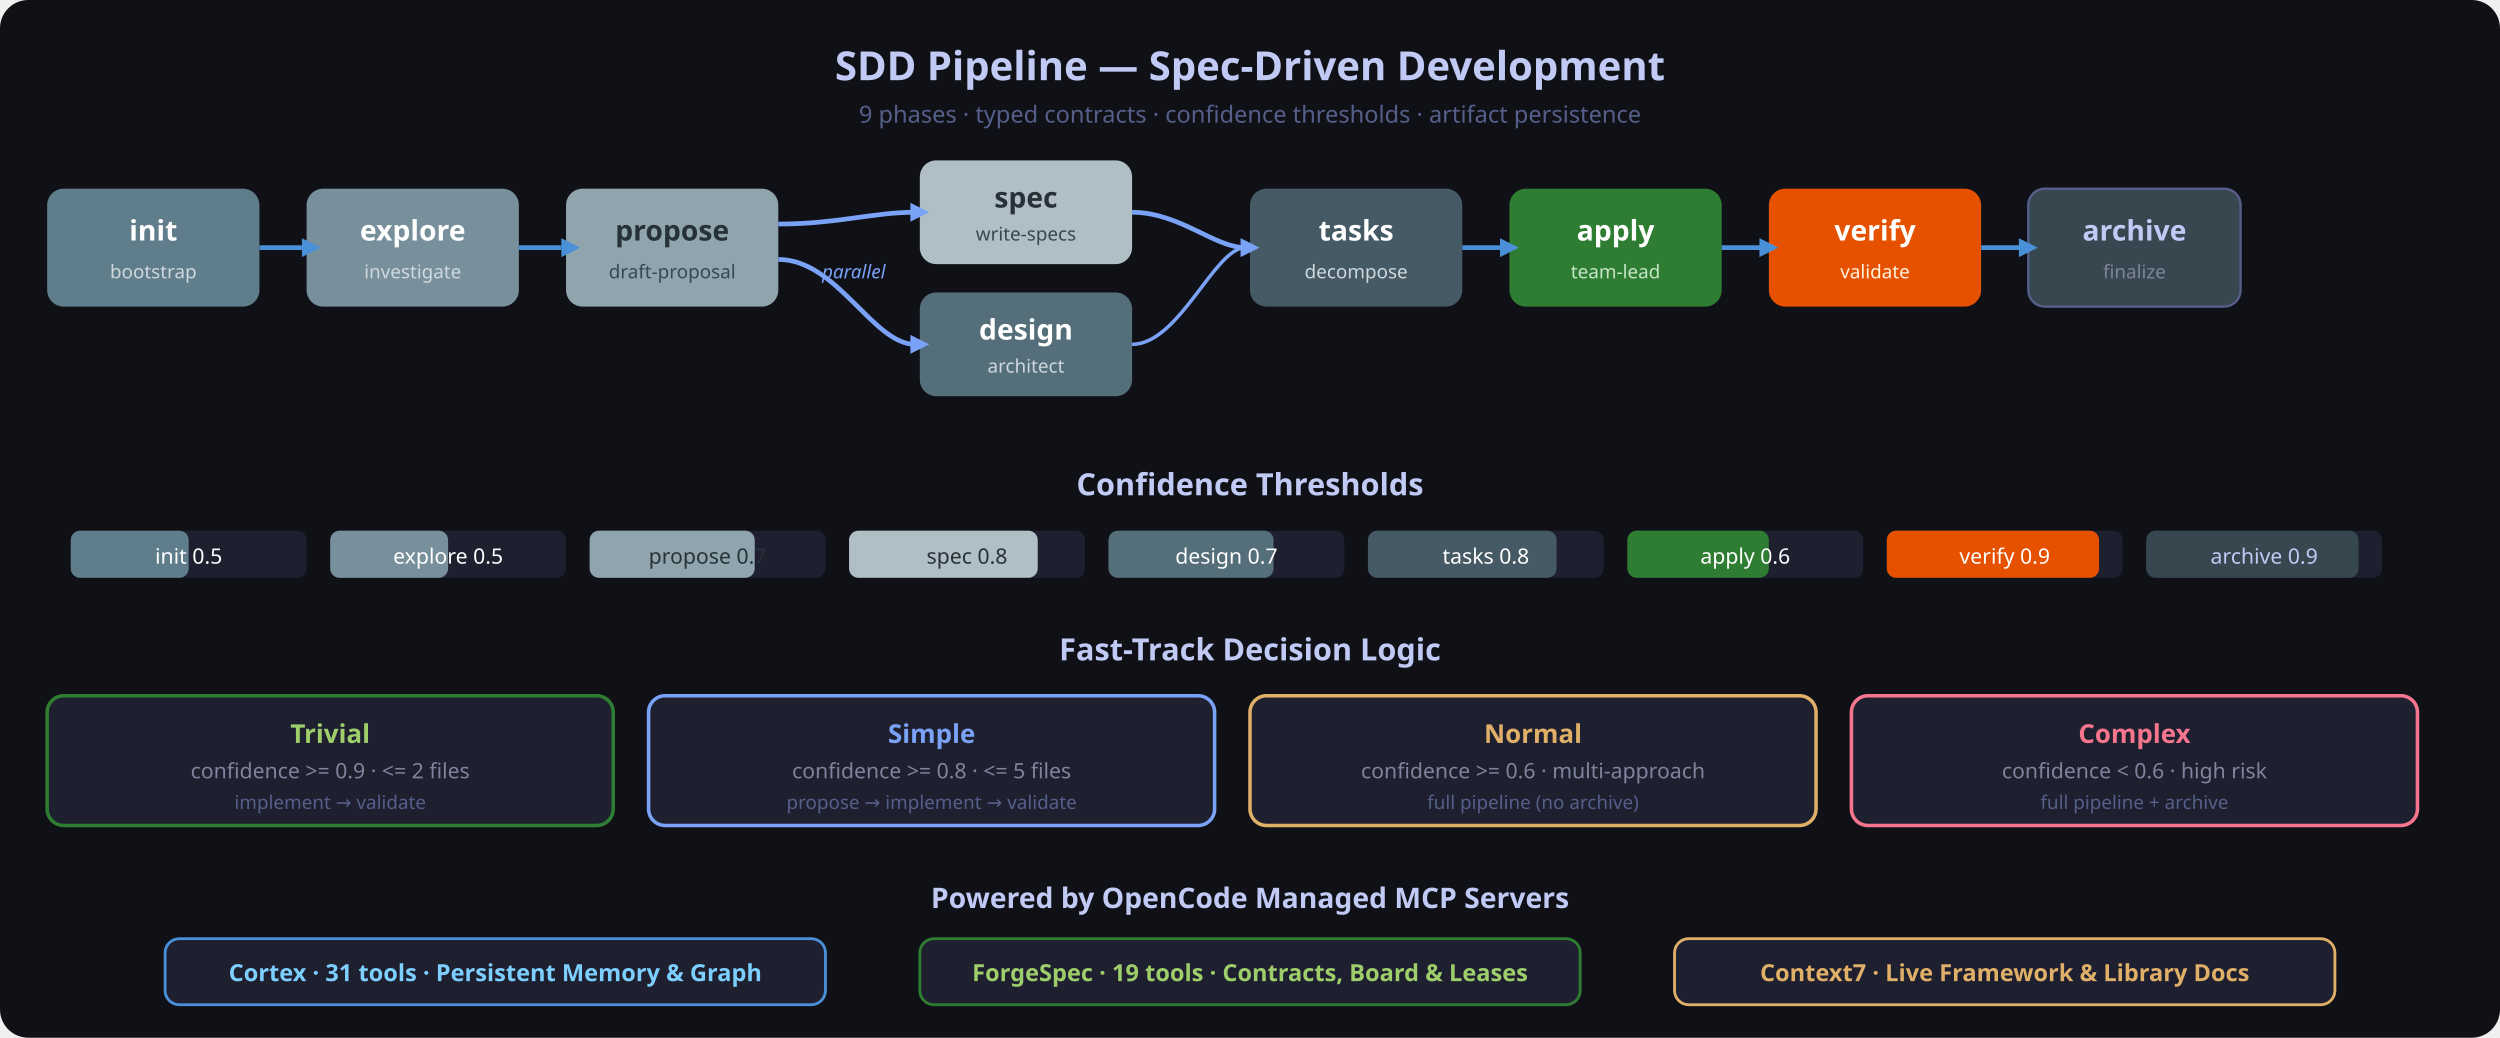
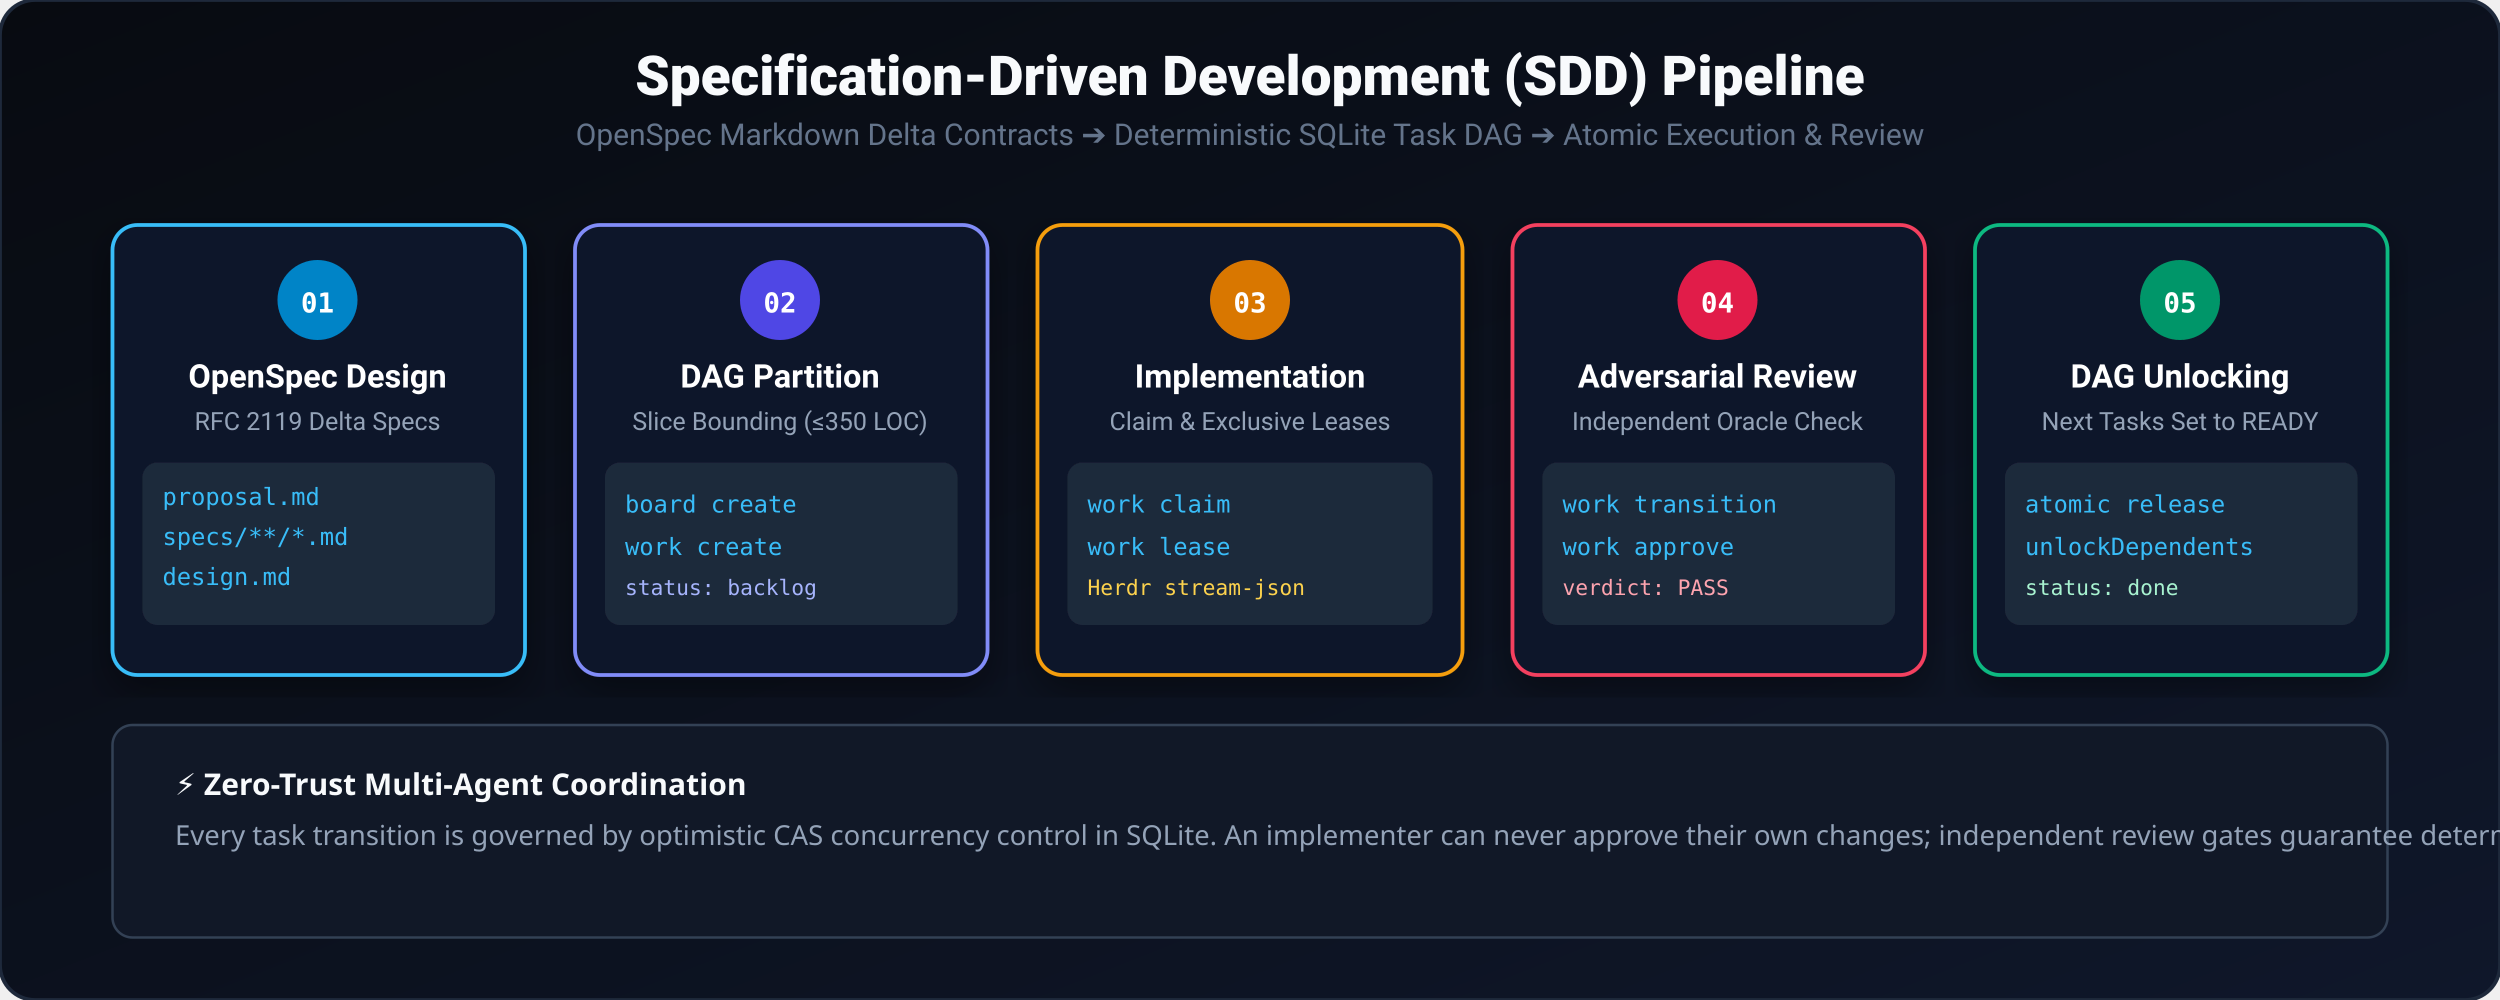
- <svg xmlns="http://www.w3.org/2000/svg" viewBox="0 0 1060 440" font-family="'Segoe UI',system-ui,sans-serif">
-   <rect width="1060" height="440" rx="12" fill="#0f1117" />
-   <text x="530" y="34" text-anchor="middle" fill="#c0caf5" font-size="17" font-weight="700">SDD Pipeline — Spec-Driven Development</text>
-   <text x="530" y="52" text-anchor="middle" fill="#565f89" font-size="10">9 phases · typed contracts · confidence thresholds · artifact persistence</text>
-   <rect x="20" y="80" width="90" height="50" rx="7" fill="#607D8B" />
-   <text x="65" y="102" text-anchor="middle" fill="#fff" font-size="12" font-weight="600">init</text>
-   <text x="65" y="118" text-anchor="middle" fill="#cfd8dc" font-size="8">bootstrap</text>
-   <rect x="130" y="80" width="90" height="50" rx="7" fill="#78909C" />
-   <text x="175" y="102" text-anchor="middle" fill="#fff" font-size="12" font-weight="600">explore</text>
-   <text x="175" y="118" text-anchor="middle" fill="#cfd8dc" font-size="8">investigate</text>
-   <rect x="240" y="80" width="90" height="50" rx="7" fill="#90A4AE" />
-   <text x="285" y="102" text-anchor="middle" fill="#263238" font-size="12" font-weight="600">propose</text>
-   <text x="285" y="118" text-anchor="middle" fill="#37474F" font-size="8">draft-proposal</text>
-   <rect x="390" y="68" width="90" height="44" rx="7" fill="#B0BEC5" />
-   <text x="435" y="88" text-anchor="middle" fill="#263238" font-size="12" font-weight="600">spec</text>
-   <text x="435" y="102" text-anchor="middle" fill="#37474F" font-size="8">write-specs</text>
-   <rect x="390" y="124" width="90" height="44" rx="7" fill="#546E7A" />
-   <text x="435" y="144" text-anchor="middle" fill="#fff" font-size="12" font-weight="600">design</text>
-   <text x="435" y="158" text-anchor="middle" fill="#cfd8dc" font-size="8">architect</text>
-   <rect x="530" y="80" width="90" height="50" rx="7" fill="#455A64" />
-   <text x="575" y="102" text-anchor="middle" fill="#fff" font-size="12" font-weight="600">tasks</text>
-   <text x="575" y="118" text-anchor="middle" fill="#cfd8dc" font-size="8">decompose</text>
-   <rect x="640" y="80" width="90" height="50" rx="7" fill="#2E7D32" />
-   <text x="685" y="102" text-anchor="middle" fill="#fff" font-size="12" font-weight="600">apply</text>
-   <text x="685" y="118" text-anchor="middle" fill="#c8e6c9" font-size="8">team-lead</text>
-   <rect x="750" y="80" width="90" height="50" rx="7" fill="#E65100" />
-   <text x="795" y="102" text-anchor="middle" fill="#fff" font-size="12" font-weight="600">verify</text>
-   <text x="795" y="118" text-anchor="middle" fill="#fff3e0" font-size="8">validate</text>
-   <rect x="860" y="80" width="90" height="50" rx="7" fill="#37474F" stroke="#565f89" stroke-width="1" />
-   <text x="905" y="102" text-anchor="middle" fill="#c0caf5" font-size="12" font-weight="600">archive</text>
-   <text x="905" y="118" text-anchor="middle" fill="#7f849c" font-size="8">finalize</text>
-   <line x1="110" y1="105" x2="128" y2="105" stroke="#4A90D9" stroke-width="2" />
-   <polygon points="128,101 136,105 128,109" fill="#4A90D9" />
-   <line x1="220" y1="105" x2="238" y2="105" stroke="#4A90D9" stroke-width="2" />
-   <polygon points="238,101 246,105 238,109" fill="#4A90D9" />
-   <path d="M330,95 C355,95 370,90 388,90" fill="none" stroke="#7aa2f7" stroke-width="2" />
-   <polygon points="386,86 394,90 386,94" fill="#7aa2f7" />
-   <path d="M330,110 C355,110 370,146 388,146" fill="none" stroke="#7aa2f7" stroke-width="2" />
-   <polygon points="386,142 394,146 386,150" fill="#7aa2f7" />
-   <text x="362" y="118" text-anchor="middle" fill="#7aa2f7" font-size="8" font-style="italic">parallel</text>
-   <path d="M480,90 C500,90 515,105 528,105" fill="none" stroke="#7aa2f7" stroke-width="2" />
-   <polygon points="526,101 534,105 526,109" fill="#7aa2f7" />
-   <path d="M480,146 C500,146 515,105 528,105" fill="none" stroke="#7aa2f7" stroke-width="1.5" />
-   <line x1="620" y1="105" x2="638" y2="105" stroke="#4A90D9" stroke-width="2" />
-   <polygon points="636,101 644,105 636,109" fill="#4A90D9" />
-   <line x1="730" y1="105" x2="748" y2="105" stroke="#4A90D9" stroke-width="2" />
-   <polygon points="746,101 754,105 746,109" fill="#4A90D9" />
-   <line x1="840" y1="105" x2="858" y2="105" stroke="#4A90D9" stroke-width="2" />
-   <polygon points="856,101 864,105 856,109" fill="#4A90D9" />
-   <text x="530" y="210" text-anchor="middle" fill="#c0caf5" font-size="13" font-weight="600">Confidence Thresholds</text>
-   <g transform="translate(30,225)">
-     <rect x="0" y="0" width="100" height="20" rx="4" fill="#1e2030" />
-     <rect x="0" y="0" width="50" height="20" rx="4" fill="#607D8B" />
-     <text x="50" y="14" text-anchor="middle" fill="#fff" font-size="9">init 0.5</text>
+ <svg xmlns="http://www.w3.org/2000/svg" viewBox="0 0 1000 400" width="100%" height="100%">
+   <defs>
+     <linearGradient id="bgSdd" x1="0%" y1="0%" x2="100%" y2="100%">
+       <stop offset="0%" stop-color="#080B11" />
+       <stop offset="100%" stop-color="#0F172A" />
+     </linearGradient>
+     <linearGradient id="sddGrad" x1="0%" y1="0%" x2="100%" y2="0%">
+       <stop offset="0%" stop-color="#38BDF8" />
+       <stop offset="50%" stop-color="#818CF8" />
+       <stop offset="100%" stop-color="#34D399" />
+     </linearGradient>
+     <filter id="shadowSdd" x="-5%" y="-5%" width="110%" height="110%">
+       <feDropShadow dx="0" dy="6" stdDeviation="8" flood-color="#000" flood-opacity="0.4" />
+     </filter>
+   </defs>
+   <style>
+     .sdd-title { font-family: -apple-system, BlinkMacSystemFont, 'Segoe UI', Roboto, sans-serif; font-size: 22px; font-weight: 800; fill: #F8FAFC; text-anchor: middle; }
+     .sdd-sub { font-family: -apple-system, BlinkMacSystemFont, 'Segoe UI', Roboto, sans-serif; font-size: 12px; fill: #64748B; text-anchor: middle; }
+     .step-num { font-family: 'JetBrains Mono', monospace; font-size: 11px; font-weight: 800; }
+     .step-title { font-family: -apple-system, BlinkMacSystemFont, 'Segoe UI', Roboto, sans-serif; font-size: 13px; font-weight: 700; fill: #FFFFFF; }
+     .step-sub { font-family: -apple-system, BlinkMacSystemFont, 'Segoe UI', Roboto, sans-serif; font-size: 10px; fill: #94A3B8; }
+     .step-cmd { font-family: 'JetBrains Mono', monospace; font-size: 9.5px; fill: #38BDF8; }
+   </style>
+   <rect width="1000" height="400" rx="14" fill="url(#bgSdd)" stroke="#1E293B" stroke-width="1.5" />
+   <text x="500" y="38" class="sdd-title">Specification-Driven Development (SDD) Pipeline</text>
+   <text x="500" y="58" class="sdd-sub">OpenSpec Markdown Delta Contracts ➔ Deterministic SQLite Task DAG ➔ Atomic Execution &amp; Review</text>
+   <path d="M 120 180 L 880 180" stroke="url(#sddGrad)" stroke-width="3" stroke-dasharray="6 6" opacity="0.6" />
+   <g transform="translate(45, 90)" filter="url(#shadowSdd)">
+     <rect width="165" height="180" rx="10" fill="#0F172A" stroke="#38BDF8" stroke-width="1.5" />
+     <circle cx="82" cy="30" r="16" fill="#0284C7" />
+     <text x="82" y="35" class="step-num" fill="#FFF" text-anchor="middle">01</text>
+     <text x="82" y="65" class="step-title" text-anchor="middle">OpenSpec Design</text>
+     <text x="82" y="82" class="step-sub" text-anchor="middle">RFC 2119 Delta Specs</text>
+     <rect x="12" y="95" width="141" height="65" rx="6" fill="#1E293B" />
+     <text x="20" y="112" class="step-cmd">proposal.md</text>
+     <text x="20" y="128" class="step-cmd">specs/**/*.md</text>
+     <text x="20" y="144" class="step-cmd">design.md</text>
  </g>
-   <g transform="translate(140,225)">
-     <rect x="0" y="0" width="100" height="20" rx="4" fill="#1e2030" />
-     <rect x="0" y="0" width="50" height="20" rx="4" fill="#78909C" />
-     <text x="50" y="14" text-anchor="middle" fill="#fff" font-size="9">explore 0.5</text>
+   <g transform="translate(230, 90)" filter="url(#shadowSdd)">
+     <rect width="165" height="180" rx="10" fill="#0F172A" stroke="#818CF8" stroke-width="1.5" />
+     <circle cx="82" cy="30" r="16" fill="#4F46E5" />
+     <text x="82" y="35" class="step-num" fill="#FFF" text-anchor="middle">02</text>
+     <text x="82" y="65" class="step-title" text-anchor="middle">DAG Partition</text>
+     <text x="82" y="82" class="step-sub" text-anchor="middle">Slice Bounding (≤350 LOC)</text>
+     <rect x="12" y="95" width="141" height="65" rx="6" fill="#1E293B" />
+     <text x="20" y="115" class="step-cmd">board create</text>
+     <text x="20" y="132" class="step-cmd">work create</text>
+     <text x="20" y="148" font-family="'JetBrains Mono', monospace" font-size="8.5" fill="#A5B4FC">status: backlog</text>
  </g>
-   <g transform="translate(250,225)">
-     <rect x="0" y="0" width="100" height="20" rx="4" fill="#1e2030" />
-     <rect x="0" y="0" width="70" height="20" rx="4" fill="#90A4AE" />
-     <text x="50" y="14" text-anchor="middle" fill="#263238" font-size="9">propose 0.7</text>
+   <g transform="translate(415, 90)" filter="url(#shadowSdd)">
+     <rect width="170" height="180" rx="10" fill="#0F172A" stroke="#F59E0B" stroke-width="1.5" />
+     <circle cx="85" cy="30" r="16" fill="#D97706" />
+     <text x="85" y="35" class="step-num" fill="#FFF" text-anchor="middle">03</text>
+     <text x="85" y="65" class="step-title" text-anchor="middle">Implementation</text>
+     <text x="85" y="82" class="step-sub" text-anchor="middle">Claim &amp; Exclusive Leases</text>
+     <rect x="12" y="95" width="146" height="65" rx="6" fill="#1E293B" />
+     <text x="20" y="115" class="step-cmd" fill="#FBBF24">work claim</text>
+     <text x="20" y="132" class="step-cmd" fill="#FBBF24">work lease</text>
+     <text x="20" y="148" font-family="'JetBrains Mono', monospace" font-size="8.5" fill="#FCD34D">Herdr stream-json</text>
  </g>
-   <g transform="translate(360,225)">
-     <rect x="0" y="0" width="100" height="20" rx="4" fill="#1e2030" />
-     <rect x="0" y="0" width="80" height="20" rx="4" fill="#B0BEC5" />
-     <text x="50" y="14" text-anchor="middle" fill="#263238" font-size="9">spec 0.8</text>
+   <g transform="translate(605, 90)" filter="url(#shadowSdd)">
+     <rect width="165" height="180" rx="10" fill="#0F172A" stroke="#F43F5E" stroke-width="1.5" />
+     <circle cx="82" cy="30" r="16" fill="#E11D48" />
+     <text x="82" y="35" class="step-num" fill="#FFF" text-anchor="middle">04</text>
+     <text x="82" y="65" class="step-title" text-anchor="middle">Adversarial Review</text>
+     <text x="82" y="82" class="step-sub" text-anchor="middle">Independent Oracle Check</text>
+     <rect x="12" y="95" width="141" height="65" rx="6" fill="#1E293B" />
+     <text x="20" y="115" class="step-cmd" fill="#FB7185">work transition</text>
+     <text x="20" y="132" class="step-cmd" fill="#FB7185">work approve</text>
+     <text x="20" y="148" font-family="'JetBrains Mono', monospace" font-size="8.5" fill="#FDA4AF">verdict: PASS</text>
  </g>
-   <g transform="translate(470,225)">
-     <rect x="0" y="0" width="100" height="20" rx="4" fill="#1e2030" />
-     <rect x="0" y="0" width="70" height="20" rx="4" fill="#546E7A" />
-     <text x="50" y="14" text-anchor="middle" fill="#fff" font-size="9">design 0.7</text>
+   <g transform="translate(790, 90)" filter="url(#shadowSdd)">
+     <rect width="165" height="180" rx="10" fill="#0F172A" stroke="#10B981" stroke-width="1.5" />
+     <circle cx="82" cy="30" r="16" fill="#059669" />
+     <text x="82" y="35" class="step-num" fill="#FFF" text-anchor="middle">05</text>
+     <text x="82" y="65" class="step-title" text-anchor="middle">DAG Unlocking</text>
+     <text x="82" y="82" class="step-sub" text-anchor="middle">Next Tasks Set to READY</text>
+     <rect x="12" y="95" width="141" height="65" rx="6" fill="#1E293B" />
+     <text x="20" y="115" class="step-cmd" fill="#34D399">atomic release</text>
+     <text x="20" y="132" class="step-cmd" fill="#34D399">unlockDependents</text>
+     <text x="20" y="148" font-family="'JetBrains Mono', monospace" font-size="8.5" fill="#A7F3D0">status: done</text>
  </g>
-   <g transform="translate(580,225)">
-     <rect x="0" y="0" width="100" height="20" rx="4" fill="#1e2030" />
-     <rect x="0" y="0" width="80" height="20" rx="4" fill="#455A64" />
-     <text x="50" y="14" text-anchor="middle" fill="#fff" font-size="9">tasks 0.8</text>
+   <g transform="translate(45, 290)">
+     <rect width="910" height="85" rx="8" fill="#111827" stroke="#334155" stroke-width="1" />
+     <text x="25" y="28" font-family="system-ui" font-size="12" font-weight="700" fill="#F8FAFC">⚡ Zero-Trust Multi-Agent Coordination</text>
+     <text x="25" y="48" font-family="system-ui" font-size="11" fill="#94A3B8">Every task transition is governed by optimistic CAS concurrency control in SQLite. An implementer can never approve their own changes; independent review gates guarantee deterministic quality before any dependency is unlocked.</text>
  </g>
-   <g transform="translate(690,225)">
-     <rect x="0" y="0" width="100" height="20" rx="4" fill="#1e2030" />
-     <rect x="0" y="0" width="60" height="20" rx="4" fill="#2E7D32" />
-     <text x="50" y="14" text-anchor="middle" fill="#fff" font-size="9">apply 0.6</text>
-   </g>
-   <g transform="translate(800,225)">
-     <rect x="0" y="0" width="100" height="20" rx="4" fill="#1e2030" />
-     <rect x="0" y="0" width="90" height="20" rx="4" fill="#E65100" />
-     <text x="50" y="14" text-anchor="middle" fill="#fff" font-size="9">verify 0.9</text>
-   </g>
-   <g transform="translate(910,225)">
-     <rect x="0" y="0" width="100" height="20" rx="4" fill="#1e2030" />
-     <rect x="0" y="0" width="90" height="20" rx="4" fill="#37474F" />
-     <text x="50" y="14" text-anchor="middle" fill="#c0caf5" font-size="9">archive 0.9</text>
-   </g>
-   <text x="530" y="280" text-anchor="middle" fill="#c0caf5" font-size="13" font-weight="600">Fast-Track Decision Logic</text>
-   <rect x="20" y="295" width="240" height="55" rx="7" fill="#1e2030" stroke="#2E7D32" stroke-width="1.5" />
-   <text x="140" y="315" text-anchor="middle" fill="#9ece6a" font-size="11" font-weight="600">Trivial</text>
-   <text x="140" y="330" text-anchor="middle" fill="#7f849c" font-size="9">confidence &gt;= 0.9 · &lt;= 2 files</text>
-   <text x="140" y="343" text-anchor="middle" fill="#565f89" font-size="8">implement → validate</text>
-   <rect x="275" y="295" width="240" height="55" rx="7" fill="#1e2030" stroke="#7aa2f7" stroke-width="1.5" />
-   <text x="395" y="315" text-anchor="middle" fill="#7aa2f7" font-size="11" font-weight="600">Simple</text>
-   <text x="395" y="330" text-anchor="middle" fill="#7f849c" font-size="9">confidence &gt;= 0.8 · &lt;= 5 files</text>
-   <text x="395" y="343" text-anchor="middle" fill="#565f89" font-size="8">propose → implement → validate</text>
-   <rect x="530" y="295" width="240" height="55" rx="7" fill="#1e2030" stroke="#e0af68" stroke-width="1.5" />
-   <text x="650" y="315" text-anchor="middle" fill="#e0af68" font-size="11" font-weight="600">Normal</text>
-   <text x="650" y="330" text-anchor="middle" fill="#7f849c" font-size="9">confidence &gt;= 0.6 · multi-approach</text>
-   <text x="650" y="343" text-anchor="middle" fill="#565f89" font-size="8">full pipeline (no archive)</text>
-   <rect x="785" y="295" width="240" height="55" rx="7" fill="#1e2030" stroke="#f7768e" stroke-width="1.5" />
-   <text x="905" y="315" text-anchor="middle" fill="#f7768e" font-size="11" font-weight="600">Complex</text>
-   <text x="905" y="330" text-anchor="middle" fill="#7f849c" font-size="9">confidence &lt; 0.6 · high risk</text>
-   <text x="905" y="343" text-anchor="middle" fill="#565f89" font-size="8">full pipeline + archive</text>
-   <text x="530" y="385" text-anchor="middle" fill="#c0caf5" font-size="12" font-weight="600">Powered by OpenCode Managed MCP Servers</text>
-   <rect x="70" y="398" width="280" height="28" rx="6" fill="#1e2030" stroke="#4A90D9" stroke-width="1.2" />
-   <text x="210" y="416" text-anchor="middle" fill="#7dcfff" font-size="10" font-weight="600">Cortex · 31 tools · Persistent Memory &amp; Graph</text>
-   <rect x="390" y="398" width="280" height="28" rx="6" fill="#1e2030" stroke="#2E7D32" stroke-width="1.2" />
-   <text x="530" y="416" text-anchor="middle" fill="#9ece6a" font-size="10" font-weight="600">ForgeSpec · 19 tools · Contracts, Board &amp; Leases</text>
-   <rect x="710" y="398" width="280" height="28" rx="6" fill="#1e2030" stroke="#e0af68" stroke-width="1.2" />
-   <text x="850" y="416" text-anchor="middle" fill="#e0af68" font-size="10" font-weight="600">Context7 · Live Framework &amp; Library Docs</text>
</svg>
